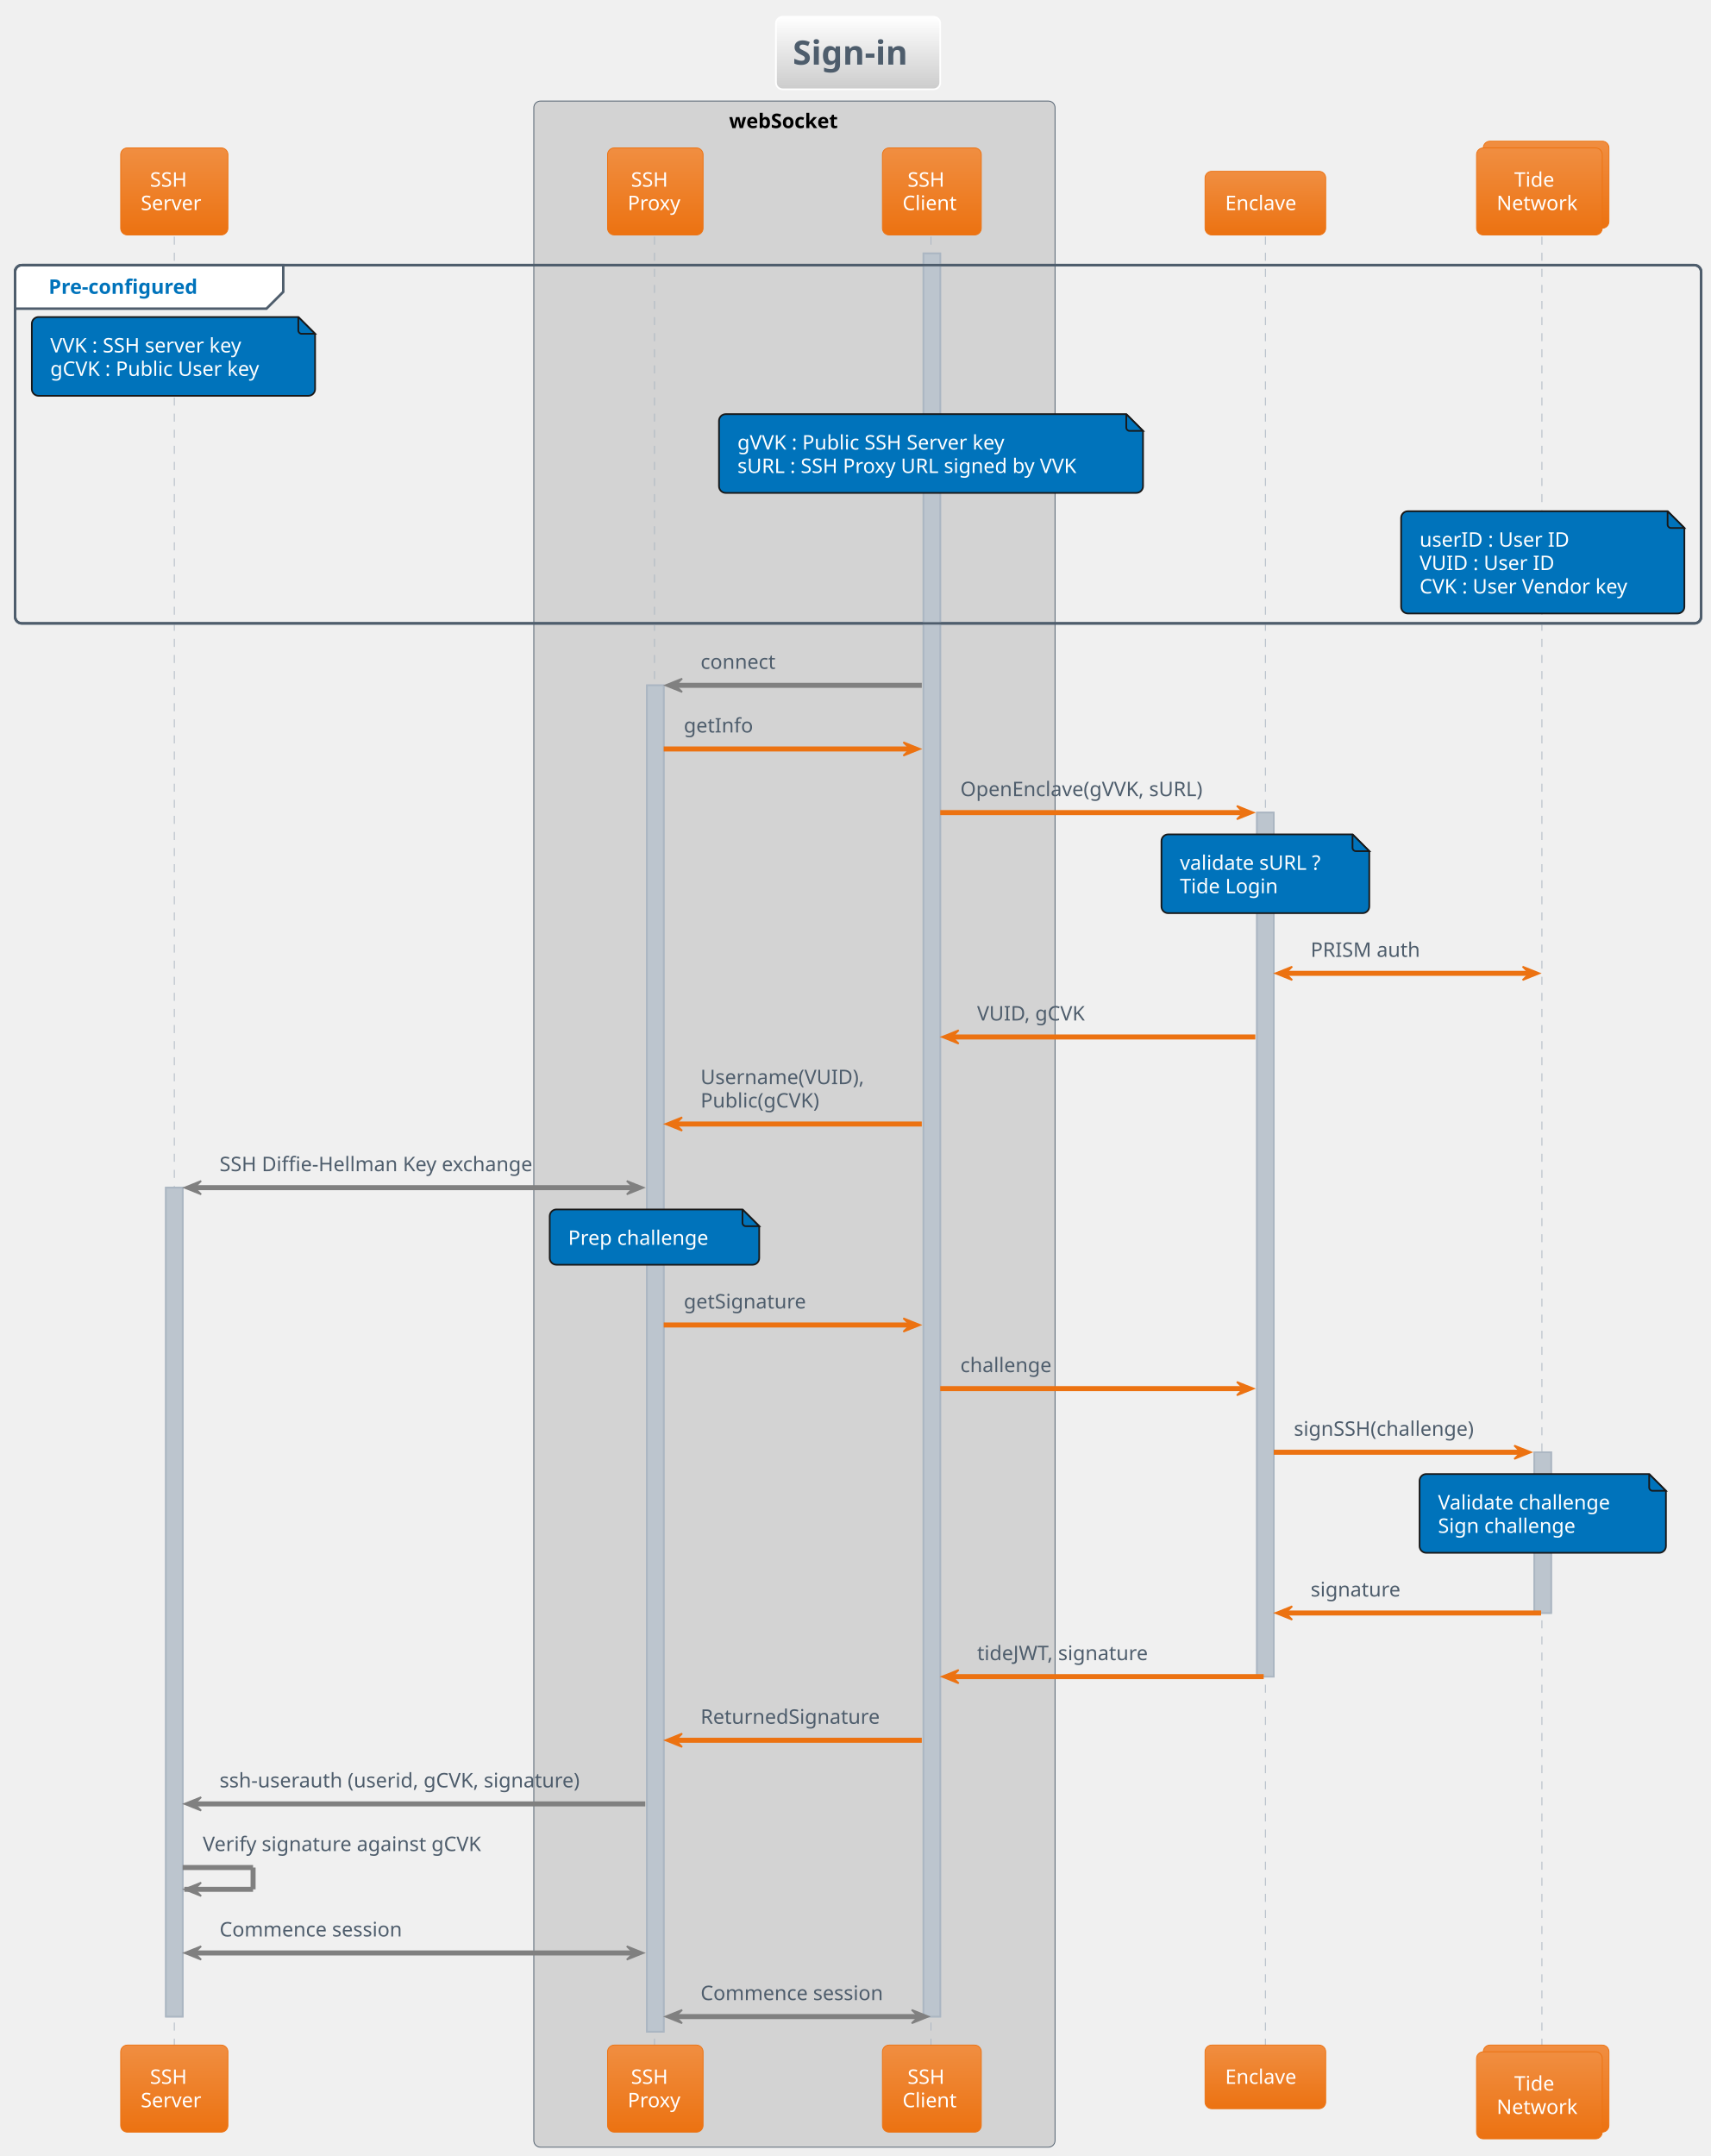
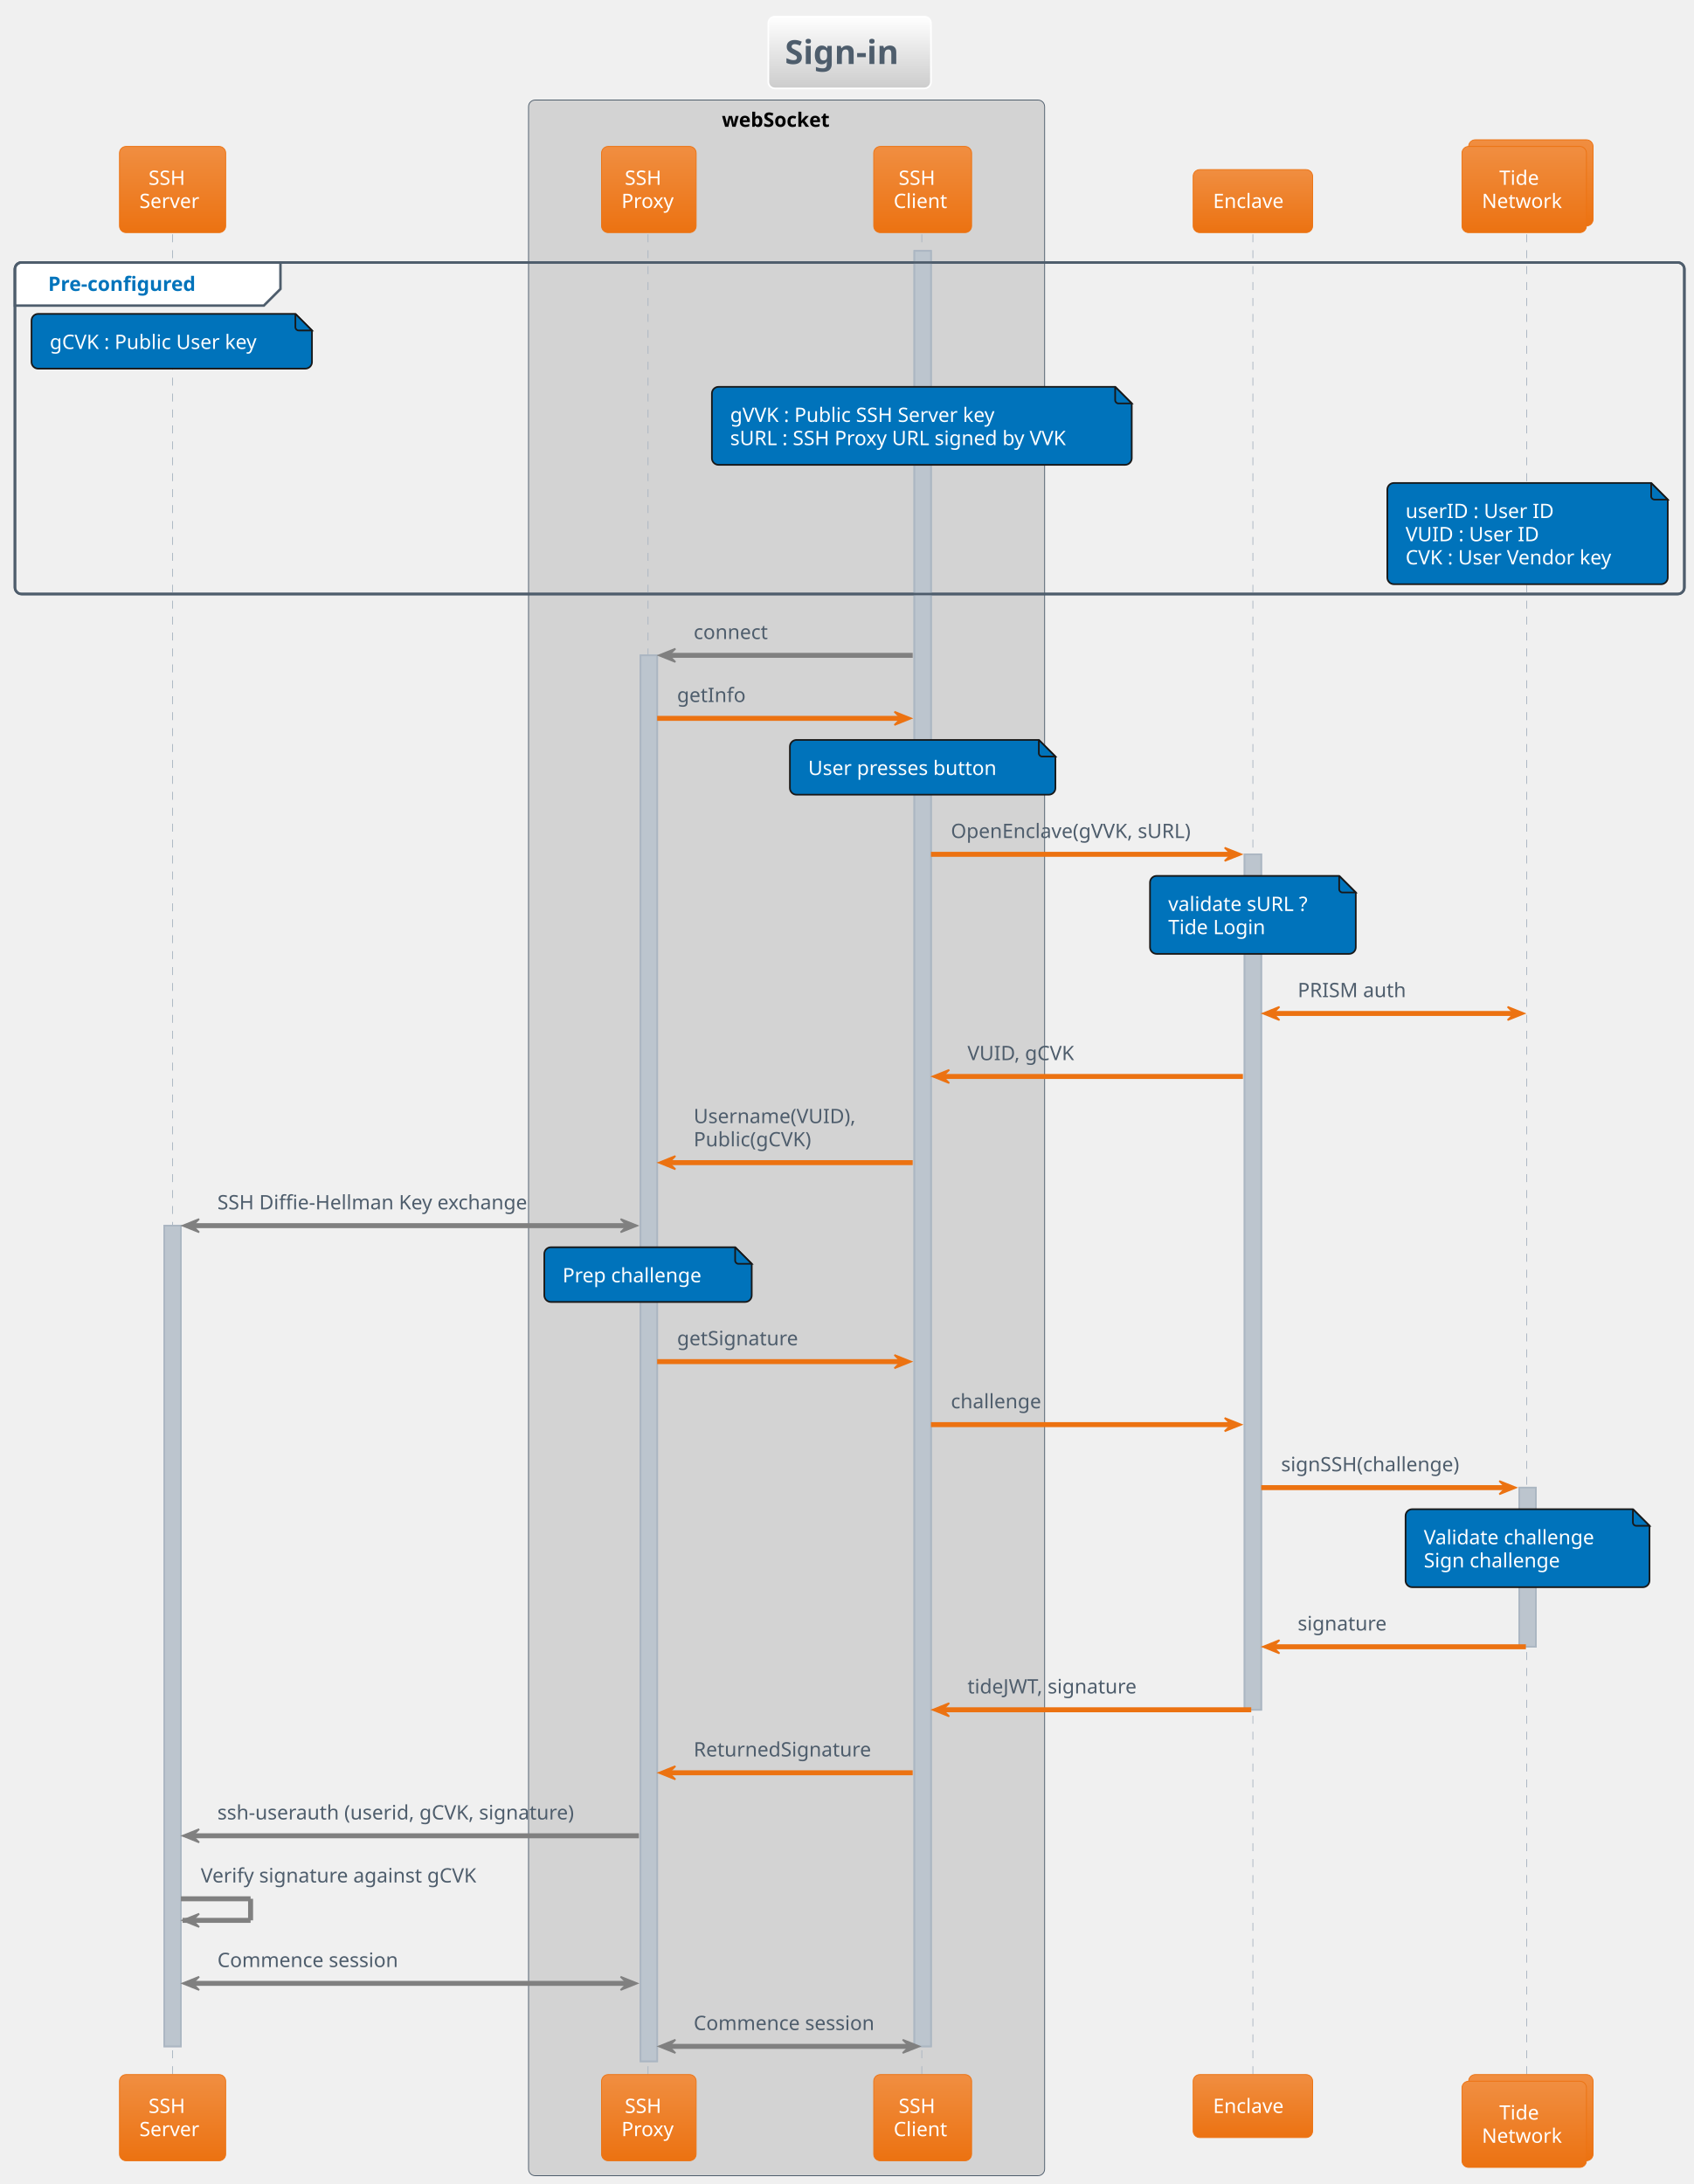
- <svg xmlns="http://www.w3.org/2000/svg" contentStyleType="text/css" height="1340.625px" preserveAspectRatio="none" style="width:1063px;height:1340px;" version="1.1" viewBox="0 0 1063 1340" width="1063.542px" zoomAndPan="magnify">
+ <svg xmlns="http://www.w3.org/2000/svg" contentStyleType="text/css" height="1371.875px" preserveAspectRatio="none" style="width:1063px;height:1371px;" version="1.1" viewBox="0 0 1063 1371" width="1063.542px" zoomAndPan="magnify">
  <defs>
-     <linearGradient id="g1mk3cf8w97xtq0" x1="50%" x2="50%" y1="0%" y2="100%">
+     <linearGradient id="gbxyepphbhyzs0" x1="50%" x2="50%" y1="0%" y2="100%">
      <stop offset="0%" stop-color="#FFFFFF" />
      <stop offset="100%" stop-color="#CCCCCC" />
    </linearGradient>
-     <linearGradient id="g1mk3cf8w97xtq1" x1="50%" x2="50%" y1="0%" y2="100%">
+     <linearGradient id="gbxyepphbhyzs1" x1="50%" x2="50%" y1="0%" y2="100%">
      <stop offset="0%" stop-color="#F08E41" />
      <stop offset="100%" stop-color="#EC7211" />
    </linearGradient>
  </defs>
  <g>
-     <rect fill="url(#g1mk3cf8w97xtq0)" height="45.085" id="_title" rx="4.167" ry="4.167" style="stroke:#FFFFFF;stroke-width:1.042;" width="102.083" x="482.292" y="10.417" />
+     <rect fill="url(#gbxyepphbhyzs0)" height="45.085" id="_title" rx="4.167" ry="4.167" style="stroke:#FFFFFF;stroke-width:1.042;" width="102.083" x="482.292" y="10.417" />
    <text fill="#4E5D6C" font-family="&quot;Verdana&quot;" font-size="20.833" font-weight="bold" lengthAdjust="spacing" textLength="81.25" x="492.708" y="40.171">Sign-in</text>
-     <rect fill="#D3D3D3" height="1271.745" rx="4.167" ry="4.167" style="stroke:#4E5D6C;stroke-width:0.521;" width="323.958" x="331.771" y="62.793" />
+     <rect fill="#D3D3D3" height="1302.995" rx="4.167" ry="4.167" style="stroke:#4E5D6C;stroke-width:0.521;" width="323.958" x="331.771" y="62.793" />
    <text fill="#000000" font-family="&quot;Verdana&quot;" font-size="12.5" font-weight="bold" lengthAdjust="spacing" textLength="81.25" x="453.125" y="79.604">webSocket</text>
-     <rect fill="#BCC5CE" height="515.202" style="stroke:#ABB6C2;stroke-width:1.042;" width="10.417" x="103.125" y="738.151" />
-     <rect fill="#BCC5CE" height="836.784" style="stroke:#ABB6C2;stroke-width:1.042;" width="10.417" x="402.083" y="425.944" />
-     <rect fill="#BCC5CE" height="1095.866" style="stroke:#ABB6C2;stroke-width:1.042;" width="10.417" x="573.958" y="157.487" />
-     <rect fill="#BCC5CE" height="537.012" style="stroke:#ABB6C2;stroke-width:1.042;" width="10.417" x="781.25" y="505.046" />
-     <rect fill="#BCC5CE" height="99.902" style="stroke:#ABB6C2;stroke-width:1.042;" width="10.417" x="953.646" y="902.604" />
-     <rect fill="none" height="222.656" rx="4.167" ry="4.167" style="stroke:#4E5D6C;stroke-width:1.562;" width="1047.917" x="9.375" y="164.779" />
-     <line style="stroke:#ABB6C2;stroke-width:0.521;stroke-dasharray:5.0,5.0;" x1="108.333" x2="108.333" y1="147.07" y2="1272.103" />
-     <line style="stroke:#ABB6C2;stroke-width:0.521;stroke-dasharray:5.0,5.0;" x1="406.771" x2="406.771" y1="147.07" y2="1272.103" />
-     <line style="stroke:#ABB6C2;stroke-width:0.521;stroke-dasharray:5.0,5.0;" x1="578.646" x2="578.646" y1="147.07" y2="1272.103" />
-     <line style="stroke:#ABB6C2;stroke-width:0.521;stroke-dasharray:5.0,5.0;" x1="786.458" x2="786.458" y1="147.07" y2="1272.103" />
-     <line style="stroke:#ABB6C2;stroke-width:0.521;stroke-dasharray:5.0,5.0;" x1="958.333" x2="958.333" y1="147.07" y2="1272.103" />
-     <rect fill="url(#g1mk3cf8w97xtq1)" height="54.102" rx="4.167" ry="4.167" style="stroke:#EC7211;stroke-width:0.521;" width="66.667" x="75" y="91.927" />
+     <rect fill="#BCC5CE" height="515.202" style="stroke:#ABB6C2;stroke-width:1.042;" width="10.417" x="103.125" y="769.401" />
+     <rect fill="#BCC5CE" height="882.585" style="stroke:#ABB6C2;stroke-width:1.042;" width="10.417" x="402.083" y="411.393" />
+     <rect fill="#BCC5CE" height="1127.116" style="stroke:#ABB6C2;stroke-width:1.042;" width="10.417" x="573.958" y="157.487" />
+     <rect fill="#BCC5CE" height="537.012" style="stroke:#ABB6C2;stroke-width:1.042;" width="10.417" x="781.25" y="536.296" />
+     <rect fill="#BCC5CE" height="99.902" style="stroke:#ABB6C2;stroke-width:1.042;" width="10.417" x="953.646" y="933.854" />
+     <rect fill="none" height="208.106" rx="4.167" ry="4.167" style="stroke:#4E5D6C;stroke-width:1.562;" width="1047.917" x="9.375" y="164.779" />
+     <line style="stroke:#ABB6C2;stroke-width:0.521;stroke-dasharray:5.0,5.0;" x1="108.333" x2="108.333" y1="147.07" y2="1303.353" />
+     <line style="stroke:#ABB6C2;stroke-width:0.521;stroke-dasharray:5.0,5.0;" x1="406.771" x2="406.771" y1="147.07" y2="1303.353" />
+     <line style="stroke:#ABB6C2;stroke-width:0.521;stroke-dasharray:5.0,5.0;" x1="578.646" x2="578.646" y1="147.07" y2="1303.353" />
+     <line style="stroke:#ABB6C2;stroke-width:0.521;stroke-dasharray:5.0,5.0;" x1="786.458" x2="786.458" y1="147.07" y2="1303.353" />
+     <line style="stroke:#ABB6C2;stroke-width:0.521;stroke-dasharray:5.0,5.0;" x1="958.333" x2="958.333" y1="147.07" y2="1303.353" />
+     <rect fill="url(#gbxyepphbhyzs1)" height="54.102" rx="4.167" ry="4.167" style="stroke:#EC7211;stroke-width:0.521;" width="66.667" x="75" y="91.927" />
    <text fill="#FFFFFF" font-family="&quot;Verdana&quot;" font-size="12.5" lengthAdjust="spacing" textLength="26.042" x="93.229" y="116.03">SSH</text>
    <text fill="#FFFFFF" font-family="&quot;Verdana&quot;" font-size="12.5" lengthAdjust="spacing" textLength="41.667" x="87.5" y="130.581">Server</text>
-     <rect fill="url(#g1mk3cf8w97xtq1)" height="54.102" rx="4.167" ry="4.167" style="stroke:#EC7211;stroke-width:0.521;" width="66.667" x="75" y="1271.061" />
-     <text fill="#FFFFFF" font-family="&quot;Verdana&quot;" font-size="12.5" lengthAdjust="spacing" textLength="26.042" x="93.229" y="1295.164">SSH</text>
-     <text fill="#FFFFFF" font-family="&quot;Verdana&quot;" font-size="12.5" lengthAdjust="spacing" textLength="41.667" x="87.5" y="1309.715">Server</text>
-     <rect fill="url(#g1mk3cf8w97xtq1)" height="54.102" rx="4.167" ry="4.167" style="stroke:#EC7211;stroke-width:0.521;" width="59.375" x="377.604" y="91.927" />
+     <rect fill="url(#gbxyepphbhyzs1)" height="54.102" rx="4.167" ry="4.167" style="stroke:#EC7211;stroke-width:0.521;" width="66.667" x="75" y="1302.311" />
+     <text fill="#FFFFFF" font-family="&quot;Verdana&quot;" font-size="12.5" lengthAdjust="spacing" textLength="26.042" x="93.229" y="1326.414">SSH</text>
+     <text fill="#FFFFFF" font-family="&quot;Verdana&quot;" font-size="12.5" lengthAdjust="spacing" textLength="41.667" x="87.5" y="1340.965">Server</text>
+     <rect fill="url(#gbxyepphbhyzs1)" height="54.102" rx="4.167" ry="4.167" style="stroke:#EC7211;stroke-width:0.521;" width="59.375" x="377.604" y="91.927" />
    <text fill="#FFFFFF" font-family="&quot;Verdana&quot;" font-size="12.5" lengthAdjust="spacing" textLength="26.042" x="392.188" y="116.03">SSH</text>
    <text fill="#FFFFFF" font-family="&quot;Verdana&quot;" font-size="12.5" lengthAdjust="spacing" textLength="34.375" x="390.104" y="130.581">Proxy</text>
-     <rect fill="url(#g1mk3cf8w97xtq1)" height="54.102" rx="4.167" ry="4.167" style="stroke:#EC7211;stroke-width:0.521;" width="59.375" x="377.604" y="1271.061" />
-     <text fill="#FFFFFF" font-family="&quot;Verdana&quot;" font-size="12.5" lengthAdjust="spacing" textLength="26.042" x="392.188" y="1295.164">SSH</text>
-     <text fill="#FFFFFF" font-family="&quot;Verdana&quot;" font-size="12.5" lengthAdjust="spacing" textLength="34.375" x="390.104" y="1309.715">Proxy</text>
-     <rect fill="url(#g1mk3cf8w97xtq1)" height="54.102" rx="4.167" ry="4.167" style="stroke:#EC7211;stroke-width:0.521;" width="61.458" x="548.438" y="91.927" />
+     <rect fill="url(#gbxyepphbhyzs1)" height="54.102" rx="4.167" ry="4.167" style="stroke:#EC7211;stroke-width:0.521;" width="59.375" x="377.604" y="1302.311" />
+     <text fill="#FFFFFF" font-family="&quot;Verdana&quot;" font-size="12.5" lengthAdjust="spacing" textLength="26.042" x="392.188" y="1326.414">SSH</text>
+     <text fill="#FFFFFF" font-family="&quot;Verdana&quot;" font-size="12.5" lengthAdjust="spacing" textLength="34.375" x="390.104" y="1340.965">Proxy</text>
+     <rect fill="url(#gbxyepphbhyzs1)" height="54.102" rx="4.167" ry="4.167" style="stroke:#EC7211;stroke-width:0.521;" width="61.458" x="548.438" y="91.927" />
    <text fill="#FFFFFF" font-family="&quot;Verdana&quot;" font-size="12.5" lengthAdjust="spacing" textLength="26.042" x="564.062" y="116.03">SSH</text>
    <text fill="#FFFFFF" font-family="&quot;Verdana&quot;" font-size="12.5" lengthAdjust="spacing" textLength="36.458" x="560.938" y="130.581">Client</text>
-     <rect fill="url(#g1mk3cf8w97xtq1)" height="54.102" rx="4.167" ry="4.167" style="stroke:#EC7211;stroke-width:0.521;" width="61.458" x="548.438" y="1271.061" />
-     <text fill="#FFFFFF" font-family="&quot;Verdana&quot;" font-size="12.5" lengthAdjust="spacing" textLength="26.042" x="564.062" y="1295.164">SSH</text>
-     <text fill="#FFFFFF" font-family="&quot;Verdana&quot;" font-size="12.5" lengthAdjust="spacing" textLength="36.458" x="560.938" y="1309.715">Client</text>
-     <rect fill="url(#g1mk3cf8w97xtq1)" height="39.551" rx="4.167" ry="4.167" style="stroke:#EC7211;stroke-width:0.521;" width="75" x="748.958" y="106.478" />
+     <rect fill="url(#gbxyepphbhyzs1)" height="54.102" rx="4.167" ry="4.167" style="stroke:#EC7211;stroke-width:0.521;" width="61.458" x="548.438" y="1302.311" />
+     <text fill="#FFFFFF" font-family="&quot;Verdana&quot;" font-size="12.5" lengthAdjust="spacing" textLength="26.042" x="564.062" y="1326.414">SSH</text>
+     <text fill="#FFFFFF" font-family="&quot;Verdana&quot;" font-size="12.5" lengthAdjust="spacing" textLength="36.458" x="560.938" y="1340.965">Client</text>
+     <rect fill="url(#gbxyepphbhyzs1)" height="39.551" rx="4.167" ry="4.167" style="stroke:#EC7211;stroke-width:0.521;" width="75" x="748.958" y="106.478" />
    <text fill="#FFFFFF" font-family="&quot;Verdana&quot;" font-size="12.5" lengthAdjust="spacing" textLength="50" x="761.458" y="130.581">Enclave</text>
-     <rect fill="url(#g1mk3cf8w97xtq1)" height="39.551" rx="4.167" ry="4.167" style="stroke:#EC7211;stroke-width:0.521;" width="75" x="748.958" y="1271.061" />
-     <text fill="#FFFFFF" font-family="&quot;Verdana&quot;" font-size="12.5" lengthAdjust="spacing" textLength="50" x="761.458" y="1295.164">Enclave</text>
-     <rect fill="url(#g1mk3cf8w97xtq1)" height="54.102" rx="4.167" ry="4.167" style="stroke:#EC7211;stroke-width:0.521;" width="78.125" x="921.875" y="87.76" />
-     <rect fill="url(#g1mk3cf8w97xtq1)" height="54.102" rx="4.167" ry="4.167" style="stroke:#EC7211;stroke-width:0.521;" width="78.125" x="917.708" y="91.927" />
+     <rect fill="url(#gbxyepphbhyzs1)" height="39.551" rx="4.167" ry="4.167" style="stroke:#EC7211;stroke-width:0.521;" width="75" x="748.958" y="1302.311" />
+     <text fill="#FFFFFF" font-family="&quot;Verdana&quot;" font-size="12.5" lengthAdjust="spacing" textLength="50" x="761.458" y="1326.414">Enclave</text>
+     <rect fill="url(#gbxyepphbhyzs1)" height="54.102" rx="4.167" ry="4.167" style="stroke:#EC7211;stroke-width:0.521;" width="78.125" x="921.875" y="87.76" />
+     <rect fill="url(#gbxyepphbhyzs1)" height="54.102" rx="4.167" ry="4.167" style="stroke:#EC7211;stroke-width:0.521;" width="78.125" x="917.708" y="91.927" />
    <text fill="#FFFFFF" font-family="&quot;Verdana&quot;" font-size="12.5" lengthAdjust="spacing" textLength="27.083" x="941.146" y="116.03">Tide</text>
    <text fill="#FFFFFF" font-family="&quot;Verdana&quot;" font-size="12.5" lengthAdjust="spacing" textLength="53.125" x="930.208" y="130.581">Network</text>
-     <rect fill="url(#g1mk3cf8w97xtq1)" height="54.102" rx="4.167" ry="4.167" style="stroke:#EC7211;stroke-width:0.521;" width="78.125" x="921.875" y="1271.061" />
-     <rect fill="url(#g1mk3cf8w97xtq1)" height="54.102" rx="4.167" ry="4.167" style="stroke:#EC7211;stroke-width:0.521;" width="78.125" x="917.708" y="1275.228" />
-     <text fill="#FFFFFF" font-family="&quot;Verdana&quot;" font-size="12.5" lengthAdjust="spacing" textLength="27.083" x="941.146" y="1299.331">Tide</text>
-     <text fill="#FFFFFF" font-family="&quot;Verdana&quot;" font-size="12.5" lengthAdjust="spacing" textLength="53.125" x="930.208" y="1313.881">Network</text>
-     <rect fill="#BCC5CE" height="515.202" style="stroke:#ABB6C2;stroke-width:1.042;" width="10.417" x="103.125" y="738.151" />
-     <rect fill="#BCC5CE" height="836.784" style="stroke:#ABB6C2;stroke-width:1.042;" width="10.417" x="402.083" y="425.944" />
-     <rect fill="#BCC5CE" height="1095.866" style="stroke:#ABB6C2;stroke-width:1.042;" width="10.417" x="573.958" y="157.487" />
-     <rect fill="#BCC5CE" height="537.012" style="stroke:#ABB6C2;stroke-width:1.042;" width="10.417" x="781.25" y="505.046" />
-     <rect fill="#BCC5CE" height="99.902" style="stroke:#ABB6C2;stroke-width:1.042;" width="10.417" x="953.646" y="902.604" />
+     <rect fill="url(#gbxyepphbhyzs1)" height="54.102" rx="4.167" ry="4.167" style="stroke:#EC7211;stroke-width:0.521;" width="78.125" x="921.875" y="1302.311" />
+     <rect fill="url(#gbxyepphbhyzs1)" height="54.102" rx="4.167" ry="4.167" style="stroke:#EC7211;stroke-width:0.521;" width="78.125" x="917.708" y="1306.478" />
+     <text fill="#FFFFFF" font-family="&quot;Verdana&quot;" font-size="12.5" lengthAdjust="spacing" textLength="27.083" x="941.146" y="1330.581">Tide</text>
+     <text fill="#FFFFFF" font-family="&quot;Verdana&quot;" font-size="12.5" lengthAdjust="spacing" textLength="53.125" x="930.208" y="1345.131">Network</text>
+     <rect fill="#BCC5CE" height="515.202" style="stroke:#ABB6C2;stroke-width:1.042;" width="10.417" x="103.125" y="769.401" />
+     <rect fill="#BCC5CE" height="882.585" style="stroke:#ABB6C2;stroke-width:1.042;" width="10.417" x="402.083" y="411.393" />
+     <rect fill="#BCC5CE" height="1127.116" style="stroke:#ABB6C2;stroke-width:1.042;" width="10.417" x="573.958" y="157.487" />
+     <rect fill="#BCC5CE" height="537.012" style="stroke:#ABB6C2;stroke-width:1.042;" width="10.417" x="781.25" y="536.296" />
+     <rect fill="#BCC5CE" height="99.902" style="stroke:#ABB6C2;stroke-width:1.042;" width="10.417" x="953.646" y="933.854" />
    <path d="M13.542,164.779 L176.042,164.779 L176.042,181.413 L165.625,191.829 L9.375,191.829 L9.375,168.945 A4.167,4.167 0 0 1 13.542,164.779 " fill="#FFFFFF" style="stroke:#4E5D6C;stroke-width:1.562;" />
-     <rect fill="none" height="222.656" rx="4.167" ry="4.167" style="stroke:#4E5D6C;stroke-width:1.562;" width="1047.917" x="9.375" y="164.779" />
+     <rect fill="none" height="208.106" rx="4.167" ry="4.167" style="stroke:#4E5D6C;stroke-width:1.562;" width="1047.917" x="9.375" y="164.779" />
    <text fill="#0073BB" font-family="&quot;Verdana&quot;" font-size="12.5" font-weight="bold" lengthAdjust="spacing" textLength="109.375" x="30.208" y="182.631">Pre-configured</text>
-     <path d="M19.792,201.204 L19.792,241.829 A4.167,4.167 0 0 0 23.958,245.996 L191.667,245.996 A4.167,4.167 0 0 0 195.833,241.829 L195.833,207.454 L185.417,197.038 L23.958,197.038 A4.167,4.167 0 0 0 19.792,201.204 " fill="#0073BB" style="stroke:#181818;stroke-width:1.042;" />
+     <path d="M19.792,201.204 L19.792,227.246 A4.167,4.167 0 0 0 23.958,231.413 L191.667,231.413 A4.167,4.167 0 0 0 195.833,227.246 L195.833,207.454 L185.417,197.038 L23.958,197.038 A4.167,4.167 0 0 0 19.792,201.204 " fill="#0073BB" style="stroke:#181818;stroke-width:1.042;" />
    <path d="M185.417,197.038 L185.417,205.371 A2.083,2.083 0 0 0 187.5,207.454 L195.833,207.454 L185.417,197.038 " fill="#0073BB" style="stroke:#181818;stroke-width:1.042;" />
-     <text fill="#FFFFFF" font-family="&quot;Verdana&quot;" font-size="12.5" lengthAdjust="spacing" textLength="133.333" x="31.25" y="219.057">VVK : SSH server key</text>
-     <text fill="#FFFFFF" font-family="&quot;Verdana&quot;" font-size="12.5" lengthAdjust="spacing" textLength="143.75" x="31.25" y="233.608">gCVK : Public User key</text>
-     <path d="M446.875,261.556 L446.875,302.181 A4.167,4.167 0 0 0 451.042,306.348 L706.25,306.348 A4.167,4.167 0 0 0 710.417,302.181 L710.417,267.806 L700,257.389 L451.042,257.389 A4.167,4.167 0 0 0 446.875,261.556 " fill="#0073BB" style="stroke:#181818;stroke-width:1.042;" />
-     <path d="M700,257.389 L700,265.723 A2.083,2.083 0 0 0 702.083,267.806 L710.417,267.806 L700,257.389 " fill="#0073BB" style="stroke:#181818;stroke-width:1.042;" />
-     <text fill="#FFFFFF" font-family="&quot;Verdana&quot;" font-size="12.5" lengthAdjust="spacing" textLength="185.417" x="458.333" y="279.409">gVVK : Public SSH Server key</text>
-     <text fill="#FFFFFF" font-family="&quot;Verdana&quot;" font-size="12.5" lengthAdjust="spacing" textLength="231.25" x="458.333" y="293.96">sURL : SSH Proxy URL signed by VVK</text>
-     <path d="M870.833,321.908 L870.833,377.116 A4.167,4.167 0 0 0 875,381.283 L1042.708,381.283 A4.167,4.167 0 0 0 1046.875,377.116 L1046.875,328.158 L1036.458,317.741 L875,317.741 A4.167,4.167 0 0 0 870.833,321.908 " fill="#0073BB" style="stroke:#181818;stroke-width:1.042;" />
-     <path d="M1036.458,317.741 L1036.458,326.074 A2.083,2.083 0 0 0 1038.542,328.158 L1046.875,328.158 L1036.458,317.741 " fill="#0073BB" style="stroke:#181818;stroke-width:1.042;" />
-     <text fill="#FFFFFF" font-family="&quot;Verdana&quot;" font-size="12.5" lengthAdjust="spacing" textLength="101.042" x="882.292" y="339.76">userID : User ID</text>
-     <text fill="#FFFFFF" font-family="&quot;Verdana&quot;" font-size="12.5" lengthAdjust="spacing" textLength="89.583" x="882.292" y="354.311">VUID : User ID</text>
-     <text fill="#FFFFFF" font-family="&quot;Verdana&quot;" font-size="12.5" lengthAdjust="spacing" textLength="143.75" x="882.292" y="368.862">CVK : User Vendor key</text>
-     <polygon fill="#808080" points="423.958,421.777,413.542,425.944,423.958,430.111,419.792,425.944" style="stroke:#808080;stroke-width:1.042;" />
-     <line style="stroke:#808080;stroke-width:3.125;" x1="417.708" x2="572.917" y1="425.944" y2="425.944" />
-     <text fill="#4E5D6C" font-family="&quot;Verdana&quot;" font-size="12.5" lengthAdjust="spacing" textLength="53.125" x="435.417" y="415.704">connect</text>
-     <polygon fill="#EC7211" points="561.458,461.328,571.875,465.495,561.458,469.661,565.625,465.495" style="stroke:#EC7211;stroke-width:1.042;" />
-     <line style="stroke:#EC7211;stroke-width:3.125;" x1="412.5" x2="567.708" y1="465.495" y2="465.495" />
-     <text fill="#4E5D6C" font-family="&quot;Verdana&quot;" font-size="12.5" lengthAdjust="spacing" textLength="45.833" x="425" y="455.255">getInfo</text>
-     <polygon fill="#EC7211" points="768.75,500.879,779.167,505.046,768.75,509.212,772.917,505.046" style="stroke:#EC7211;stroke-width:1.042;" />
-     <line style="stroke:#EC7211;stroke-width:3.125;" x1="584.375" x2="775" y1="505.046" y2="505.046" />
-     <text fill="#4E5D6C" font-family="&quot;Verdana&quot;" font-size="12.5" lengthAdjust="spacing" textLength="166.667" x="596.875" y="494.806">OpenEnclave(gVVK, sURL)</text>
-     <path d="M721.875,522.754 L721.875,563.379 A4.167,4.167 0 0 0 726.042,567.546 L846.875,567.546 A4.167,4.167 0 0 0 851.042,563.379 L851.042,529.004 L840.625,518.587 L726.042,518.587 A4.167,4.167 0 0 0 721.875,522.754 " fill="#0073BB" style="stroke:#181818;stroke-width:1.042;" />
-     <path d="M840.625,518.587 L840.625,526.921 A2.083,2.083 0 0 0 842.708,529.004 L851.042,529.004 L840.625,518.587 " fill="#0073BB" style="stroke:#181818;stroke-width:1.042;" />
-     <text fill="#FFFFFF" font-family="&quot;Verdana&quot;" font-size="12.5" lengthAdjust="spacing" textLength="96.875" x="733.333" y="540.607">validate sURL ?</text>
-     <text fill="#FFFFFF" font-family="&quot;Verdana&quot;" font-size="12.5" lengthAdjust="spacing" textLength="65.625" x="733.333" y="555.158">Tide Login</text>
-     <polygon fill="#EC7211" points="803.125,600.781,792.708,604.948,803.125,609.115,798.958,604.948" style="stroke:#EC7211;stroke-width:1.042;" />
-     <polygon fill="#EC7211" points="946.354,600.781,956.771,604.948,946.354,609.115,950.521,604.948" style="stroke:#EC7211;stroke-width:1.042;" />
-     <line style="stroke:#EC7211;stroke-width:3.125;" x1="796.875" x2="952.604" y1="604.948" y2="604.948" />
-     <text fill="#4E5D6C" font-family="&quot;Verdana&quot;" font-size="12.5" lengthAdjust="spacing" textLength="72.917" x="814.583" y="594.708">PRISM auth</text>
-     <polygon fill="#EC7211" points="595.833,640.332,585.417,644.499,595.833,648.665,591.667,644.499" style="stroke:#EC7211;stroke-width:1.042;" />
-     <line style="stroke:#EC7211;stroke-width:3.125;" x1="589.583" x2="780.208" y1="644.499" y2="644.499" />
-     <text fill="#4E5D6C" font-family="&quot;Verdana&quot;" font-size="12.5" lengthAdjust="spacing" textLength="70.833" x="607.292" y="634.259">VUID, gCVK</text>
-     <polygon fill="#EC7211" points="423.958,694.434,413.542,698.6,423.958,702.767,419.792,698.6" style="stroke:#EC7211;stroke-width:1.042;" />
-     <line style="stroke:#EC7211;stroke-width:3.125;" x1="417.708" x2="572.917" y1="698.6" y2="698.6" />
-     <text fill="#4E5D6C" font-family="&quot;Verdana&quot;" font-size="12.5" lengthAdjust="spacing" textLength="111.458" x="435.417" y="673.81">Username(VUID),</text>
-     <text fill="#4E5D6C" font-family="&quot;Verdana&quot;" font-size="12.5" lengthAdjust="spacing" textLength="81.25" x="435.417" y="688.361">Public(gCVK)</text>
-     <polygon fill="#808080" points="125,733.984,114.583,738.151,125,742.318,120.833,738.151" style="stroke:#808080;stroke-width:1.042;" />
-     <polygon fill="#808080" points="389.583,733.984,400,738.151,389.583,742.318,393.75,738.151" style="stroke:#808080;stroke-width:1.042;" />
-     <line style="stroke:#808080;stroke-width:3.125;" x1="118.75" x2="395.833" y1="738.151" y2="738.151" />
-     <text fill="#4E5D6C" font-family="&quot;Verdana&quot;" font-size="12.5" lengthAdjust="spacing" textLength="212.5" x="136.458" y="727.911">SSH Diffie-Hellman Key exchange</text>
-     <path d="M341.667,755.859 L341.667,781.901 A4.167,4.167 0 0 0 345.833,786.068 L467.708,786.068 A4.167,4.167 0 0 0 471.875,781.901 L471.875,762.109 L461.458,751.693 L345.833,751.693 A4.167,4.167 0 0 0 341.667,755.859 " fill="#0073BB" style="stroke:#181818;stroke-width:1.042;" />
-     <path d="M461.458,751.693 L461.458,760.026 A2.083,2.083 0 0 0 463.542,762.109 L471.875,762.109 L461.458,751.693 " fill="#0073BB" style="stroke:#181818;stroke-width:1.042;" />
-     <text fill="#FFFFFF" font-family="&quot;Verdana&quot;" font-size="12.5" lengthAdjust="spacing" textLength="97.917" x="353.125" y="773.712">Prep challenge</text>
-     <polygon fill="#EC7211" points="561.458,819.336,571.875,823.503,561.458,827.669,565.625,823.503" style="stroke:#EC7211;stroke-width:1.042;" />
-     <line style="stroke:#EC7211;stroke-width:3.125;" x1="412.5" x2="567.708" y1="823.503" y2="823.503" />
-     <text fill="#4E5D6C" font-family="&quot;Verdana&quot;" font-size="12.5" lengthAdjust="spacing" textLength="85.417" x="425" y="813.263">getSignature</text>
-     <polygon fill="#EC7211" points="768.75,858.887,779.167,863.053,768.75,867.22,772.917,863.053" style="stroke:#EC7211;stroke-width:1.042;" />
-     <line style="stroke:#EC7211;stroke-width:3.125;" x1="584.375" x2="775" y1="863.053" y2="863.053" />
-     <text fill="#4E5D6C" font-family="&quot;Verdana&quot;" font-size="12.5" lengthAdjust="spacing" textLength="63.542" x="596.875" y="852.814">challenge</text>
-     <polygon fill="#EC7211" points="941.146,898.438,951.562,902.604,941.146,906.771,945.312,902.604" style="stroke:#EC7211;stroke-width:1.042;" />
-     <line style="stroke:#EC7211;stroke-width:3.125;" x1="791.667" x2="947.396" y1="902.604" y2="902.604" />
-     <text fill="#4E5D6C" font-family="&quot;Verdana&quot;" font-size="12.5" lengthAdjust="spacing" textLength="127.083" x="804.167" y="892.365">signSSH(challenge)</text>
-     <path d="M882.292,920.312 L882.292,960.938 A4.167,4.167 0 0 0 886.458,965.104 L1031.25,965.104 A4.167,4.167 0 0 0 1035.417,960.938 L1035.417,926.562 L1025,916.146 L886.458,916.146 A4.167,4.167 0 0 0 882.292,920.312 " fill="#0073BB" style="stroke:#181818;stroke-width:1.042;" />
-     <path d="M1025,916.146 L1025,924.479 A2.083,2.083 0 0 0 1027.083,926.562 L1035.417,926.562 L1025,916.146 " fill="#0073BB" style="stroke:#181818;stroke-width:1.042;" />
-     <text fill="#FFFFFF" font-family="&quot;Verdana&quot;" font-size="12.5" lengthAdjust="spacing" textLength="120.833" x="893.75" y="938.165">Validate challenge</text>
-     <text fill="#FFFFFF" font-family="&quot;Verdana&quot;" font-size="12.5" lengthAdjust="spacing" textLength="95.833" x="893.75" y="952.716">Sign challenge</text>
-     <polygon fill="#EC7211" points="803.125,998.34,792.708,1002.506,803.125,1006.673,798.958,1002.506" style="stroke:#EC7211;stroke-width:1.042;" />
-     <line style="stroke:#EC7211;stroke-width:3.125;" x1="796.875" x2="957.812" y1="1002.506" y2="1002.506" />
-     <text fill="#4E5D6C" font-family="&quot;Verdana&quot;" font-size="12.5" lengthAdjust="spacing" textLength="62.5" x="814.583" y="992.267">signature</text>
-     <polygon fill="#EC7211" points="595.833,1037.891,585.417,1042.057,595.833,1046.224,591.667,1042.057" style="stroke:#EC7211;stroke-width:1.042;" />
-     <line style="stroke:#EC7211;stroke-width:3.125;" x1="589.583" x2="785.417" y1="1042.057" y2="1042.057" />
-     <text fill="#4E5D6C" font-family="&quot;Verdana&quot;" font-size="12.5" lengthAdjust="spacing" textLength="117.708" x="607.292" y="1031.818">tideJWT, signature</text>
-     <polygon fill="#EC7211" points="423.958,1077.441,413.542,1081.608,423.958,1085.775,419.792,1081.608" style="stroke:#EC7211;stroke-width:1.042;" />
-     <line style="stroke:#EC7211;stroke-width:3.125;" x1="417.708" x2="572.917" y1="1081.608" y2="1081.608" />
-     <text fill="#4E5D6C" font-family="&quot;Verdana&quot;" font-size="12.5" lengthAdjust="spacing" textLength="123.958" x="435.417" y="1071.368">ReturnedSignature</text>
-     <polygon fill="#808080" points="125,1116.992,114.583,1121.159,125,1125.325,120.833,1121.159" style="stroke:#808080;stroke-width:1.042;" />
-     <line style="stroke:#808080;stroke-width:3.125;" x1="118.75" x2="401.042" y1="1121.159" y2="1121.159" />
-     <text fill="#4E5D6C" font-family="&quot;Verdana&quot;" font-size="12.5" lengthAdjust="spacing" textLength="253.125" x="136.458" y="1110.919">ssh-userauth (userid, gCVK, signature)</text>
-     <line style="stroke:#808080;stroke-width:3.125;" x1="113.542" x2="157.292" y1="1160.71" y2="1160.71" />
-     <line style="stroke:#808080;stroke-width:3.125;" x1="157.292" x2="157.292" y1="1160.71" y2="1174.251" />
-     <line style="stroke:#808080;stroke-width:3.125;" x1="114.583" x2="157.292" y1="1174.251" y2="1174.251" />
-     <polygon fill="#808080" points="125,1170.085,114.583,1174.251,125,1178.418,120.833,1174.251" style="stroke:#808080;stroke-width:1.042;" />
-     <text fill="#4E5D6C" font-family="&quot;Verdana&quot;" font-size="12.5" lengthAdjust="spacing" textLength="191.667" x="126.042" y="1150.47">Verify signature against gCVK</text>
-     <polygon fill="#808080" points="125,1209.635,114.583,1213.802,125,1217.969,120.833,1213.802" style="stroke:#808080;stroke-width:1.042;" />
-     <polygon fill="#808080" points="389.583,1209.635,400,1213.802,389.583,1217.969,393.75,1213.802" style="stroke:#808080;stroke-width:1.042;" />
-     <line style="stroke:#808080;stroke-width:3.125;" x1="118.75" x2="395.833" y1="1213.802" y2="1213.802" />
-     <text fill="#4E5D6C" font-family="&quot;Verdana&quot;" font-size="12.5" lengthAdjust="spacing" textLength="126.042" x="136.458" y="1203.562">Commence session</text>
-     <polygon fill="#808080" points="423.958,1249.186,413.542,1253.353,423.958,1257.52,419.792,1253.353" style="stroke:#808080;stroke-width:1.042;" />
-     <polygon fill="#808080" points="566.667,1249.186,577.083,1253.353,566.667,1257.52,570.833,1253.353" style="stroke:#808080;stroke-width:1.042;" />
-     <line style="stroke:#808080;stroke-width:3.125;" x1="417.708" x2="572.917" y1="1253.353" y2="1253.353" />
-     <text fill="#4E5D6C" font-family="&quot;Verdana&quot;" font-size="12.5" lengthAdjust="spacing" textLength="126.042" x="435.417" y="1243.113">Commence session</text>
+     <text fill="#FFFFFF" font-family="&quot;Verdana&quot;" font-size="12.5" lengthAdjust="spacing" textLength="143.75" x="31.25" y="219.057">gCVK : Public User key</text>
+     <path d="M446.875,247.005 L446.875,287.63 A4.167,4.167 0 0 0 451.042,291.797 L706.25,291.797 A4.167,4.167 0 0 0 710.417,287.63 L710.417,253.255 L700,242.839 L451.042,242.839 A4.167,4.167 0 0 0 446.875,247.005 " fill="#0073BB" style="stroke:#181818;stroke-width:1.042;" />
+     <path d="M700,242.839 L700,251.172 A2.083,2.083 0 0 0 702.083,253.255 L710.417,253.255 L700,242.839 " fill="#0073BB" style="stroke:#181818;stroke-width:1.042;" />
+     <text fill="#FFFFFF" font-family="&quot;Verdana&quot;" font-size="12.5" lengthAdjust="spacing" textLength="185.417" x="458.333" y="264.858">gVVK : Public SSH Server key</text>
+     <text fill="#FFFFFF" font-family="&quot;Verdana&quot;" font-size="12.5" lengthAdjust="spacing" textLength="231.25" x="458.333" y="279.409">sURL : SSH Proxy URL signed by VVK</text>
+     <path d="M870.833,307.357 L870.833,362.565 A4.167,4.167 0 0 0 875,366.732 L1042.708,366.732 A4.167,4.167 0 0 0 1046.875,362.565 L1046.875,313.607 L1036.458,303.19 L875,303.19 A4.167,4.167 0 0 0 870.833,307.357 " fill="#0073BB" style="stroke:#181818;stroke-width:1.042;" />
+     <path d="M1036.458,303.19 L1036.458,311.523 A2.083,2.083 0 0 0 1038.542,313.607 L1046.875,313.607 L1036.458,303.19 " fill="#0073BB" style="stroke:#181818;stroke-width:1.042;" />
+     <text fill="#FFFFFF" font-family="&quot;Verdana&quot;" font-size="12.5" lengthAdjust="spacing" textLength="101.042" x="882.292" y="325.21">userID : User ID</text>
+     <text fill="#FFFFFF" font-family="&quot;Verdana&quot;" font-size="12.5" lengthAdjust="spacing" textLength="89.583" x="882.292" y="339.76">VUID : User ID</text>
+     <text fill="#FFFFFF" font-family="&quot;Verdana&quot;" font-size="12.5" lengthAdjust="spacing" textLength="143.75" x="882.292" y="354.311">CVK : User Vendor key</text>
+     <polygon fill="#808080" points="423.958,407.227,413.542,411.393,423.958,415.56,419.792,411.393" style="stroke:#808080;stroke-width:1.042;" />
+     <line style="stroke:#808080;stroke-width:3.125;" x1="417.708" x2="572.917" y1="411.393" y2="411.393" />
+     <text fill="#4E5D6C" font-family="&quot;Verdana&quot;" font-size="12.5" lengthAdjust="spacing" textLength="53.125" x="435.417" y="401.154">connect</text>
+     <polygon fill="#EC7211" points="561.458,446.777,571.875,450.944,561.458,455.111,565.625,450.944" style="stroke:#EC7211;stroke-width:1.042;" />
+     <line style="stroke:#EC7211;stroke-width:3.125;" x1="412.5" x2="567.708" y1="450.944" y2="450.944" />
+     <text fill="#4E5D6C" font-family="&quot;Verdana&quot;" font-size="12.5" lengthAdjust="spacing" textLength="45.833" x="425" y="440.704">getInfo</text>
+     <path d="M495.833,468.652 L495.833,494.694 A4.167,4.167 0 0 0 500,498.861 L658.333,498.861 A4.167,4.167 0 0 0 662.5,494.694 L662.5,474.902 L652.083,464.486 L500,464.486 A4.167,4.167 0 0 0 495.833,468.652 " fill="#0073BB" style="stroke:#181818;stroke-width:1.042;" />
+     <path d="M652.083,464.486 L652.083,472.819 A2.083,2.083 0 0 0 654.167,474.902 L662.5,474.902 L652.083,464.486 " fill="#0073BB" style="stroke:#181818;stroke-width:1.042;" />
+     <text fill="#FFFFFF" font-family="&quot;Verdana&quot;" font-size="12.5" lengthAdjust="spacing" textLength="134.375" x="507.292" y="486.505">User presses button</text>
+     <polygon fill="#EC7211" points="768.75,532.129,779.167,536.296,768.75,540.462,772.917,536.296" style="stroke:#EC7211;stroke-width:1.042;" />
+     <line style="stroke:#EC7211;stroke-width:3.125;" x1="584.375" x2="775" y1="536.296" y2="536.296" />
+     <text fill="#4E5D6C" font-family="&quot;Verdana&quot;" font-size="12.5" lengthAdjust="spacing" textLength="166.667" x="596.875" y="526.056">OpenEnclave(gVVK, sURL)</text>
+     <path d="M721.875,554.004 L721.875,594.629 A4.167,4.167 0 0 0 726.042,598.796 L846.875,598.796 A4.167,4.167 0 0 0 851.042,594.629 L851.042,560.254 L840.625,549.837 L726.042,549.837 A4.167,4.167 0 0 0 721.875,554.004 " fill="#0073BB" style="stroke:#181818;stroke-width:1.042;" />
+     <path d="M840.625,549.837 L840.625,558.171 A2.083,2.083 0 0 0 842.708,560.254 L851.042,560.254 L840.625,549.837 " fill="#0073BB" style="stroke:#181818;stroke-width:1.042;" />
+     <text fill="#FFFFFF" font-family="&quot;Verdana&quot;" font-size="12.5" lengthAdjust="spacing" textLength="96.875" x="733.333" y="571.857">validate sURL ?</text>
+     <text fill="#FFFFFF" font-family="&quot;Verdana&quot;" font-size="12.5" lengthAdjust="spacing" textLength="65.625" x="733.333" y="586.408">Tide Login</text>
+     <polygon fill="#EC7211" points="803.125,632.031,792.708,636.198,803.125,640.365,798.958,636.198" style="stroke:#EC7211;stroke-width:1.042;" />
+     <polygon fill="#EC7211" points="946.354,632.031,956.771,636.198,946.354,640.365,950.521,636.198" style="stroke:#EC7211;stroke-width:1.042;" />
+     <line style="stroke:#EC7211;stroke-width:3.125;" x1="796.875" x2="952.604" y1="636.198" y2="636.198" />
+     <text fill="#4E5D6C" font-family="&quot;Verdana&quot;" font-size="12.5" lengthAdjust="spacing" textLength="72.917" x="814.583" y="625.958">PRISM auth</text>
+     <polygon fill="#EC7211" points="595.833,671.582,585.417,675.749,595.833,679.915,591.667,675.749" style="stroke:#EC7211;stroke-width:1.042;" />
+     <line style="stroke:#EC7211;stroke-width:3.125;" x1="589.583" x2="780.208" y1="675.749" y2="675.749" />
+     <text fill="#4E5D6C" font-family="&quot;Verdana&quot;" font-size="12.5" lengthAdjust="spacing" textLength="70.833" x="607.292" y="665.509">VUID, gCVK</text>
+     <polygon fill="#EC7211" points="423.958,725.684,413.542,729.85,423.958,734.017,419.792,729.85" style="stroke:#EC7211;stroke-width:1.042;" />
+     <line style="stroke:#EC7211;stroke-width:3.125;" x1="417.708" x2="572.917" y1="729.85" y2="729.85" />
+     <text fill="#4E5D6C" font-family="&quot;Verdana&quot;" font-size="12.5" lengthAdjust="spacing" textLength="111.458" x="435.417" y="705.06">Username(VUID),</text>
+     <text fill="#4E5D6C" font-family="&quot;Verdana&quot;" font-size="12.5" lengthAdjust="spacing" textLength="81.25" x="435.417" y="719.611">Public(gCVK)</text>
+     <polygon fill="#808080" points="125,765.234,114.583,769.401,125,773.568,120.833,769.401" style="stroke:#808080;stroke-width:1.042;" />
+     <polygon fill="#808080" points="389.583,765.234,400,769.401,389.583,773.568,393.75,769.401" style="stroke:#808080;stroke-width:1.042;" />
+     <line style="stroke:#808080;stroke-width:3.125;" x1="118.75" x2="395.833" y1="769.401" y2="769.401" />
+     <text fill="#4E5D6C" font-family="&quot;Verdana&quot;" font-size="12.5" lengthAdjust="spacing" textLength="212.5" x="136.458" y="759.161">SSH Diffie-Hellman Key exchange</text>
+     <path d="M341.667,787.109 L341.667,813.151 A4.167,4.167 0 0 0 345.833,817.318 L467.708,817.318 A4.167,4.167 0 0 0 471.875,813.151 L471.875,793.359 L461.458,782.943 L345.833,782.943 A4.167,4.167 0 0 0 341.667,787.109 " fill="#0073BB" style="stroke:#181818;stroke-width:1.042;" />
+     <path d="M461.458,782.943 L461.458,791.276 A2.083,2.083 0 0 0 463.542,793.359 L471.875,793.359 L461.458,782.943 " fill="#0073BB" style="stroke:#181818;stroke-width:1.042;" />
+     <text fill="#FFFFFF" font-family="&quot;Verdana&quot;" font-size="12.5" lengthAdjust="spacing" textLength="97.917" x="353.125" y="804.962">Prep challenge</text>
+     <polygon fill="#EC7211" points="561.458,850.586,571.875,854.753,561.458,858.919,565.625,854.753" style="stroke:#EC7211;stroke-width:1.042;" />
+     <line style="stroke:#EC7211;stroke-width:3.125;" x1="412.5" x2="567.708" y1="854.753" y2="854.753" />
+     <text fill="#4E5D6C" font-family="&quot;Verdana&quot;" font-size="12.5" lengthAdjust="spacing" textLength="85.417" x="425" y="844.513">getSignature</text>
+     <polygon fill="#EC7211" points="768.75,890.137,779.167,894.303,768.75,898.47,772.917,894.303" style="stroke:#EC7211;stroke-width:1.042;" />
+     <line style="stroke:#EC7211;stroke-width:3.125;" x1="584.375" x2="775" y1="894.303" y2="894.303" />
+     <text fill="#4E5D6C" font-family="&quot;Verdana&quot;" font-size="12.5" lengthAdjust="spacing" textLength="63.542" x="596.875" y="884.064">challenge</text>
+     <polygon fill="#EC7211" points="941.146,929.688,951.562,933.854,941.146,938.021,945.312,933.854" style="stroke:#EC7211;stroke-width:1.042;" />
+     <line style="stroke:#EC7211;stroke-width:3.125;" x1="791.667" x2="947.396" y1="933.854" y2="933.854" />
+     <text fill="#4E5D6C" font-family="&quot;Verdana&quot;" font-size="12.5" lengthAdjust="spacing" textLength="127.083" x="804.167" y="923.615">signSSH(challenge)</text>
+     <path d="M882.292,951.562 L882.292,992.188 A4.167,4.167 0 0 0 886.458,996.354 L1031.25,996.354 A4.167,4.167 0 0 0 1035.417,992.188 L1035.417,957.812 L1025,947.396 L886.458,947.396 A4.167,4.167 0 0 0 882.292,951.562 " fill="#0073BB" style="stroke:#181818;stroke-width:1.042;" />
+     <path d="M1025,947.396 L1025,955.729 A2.083,2.083 0 0 0 1027.083,957.812 L1035.417,957.812 L1025,947.396 " fill="#0073BB" style="stroke:#181818;stroke-width:1.042;" />
+     <text fill="#FFFFFF" font-family="&quot;Verdana&quot;" font-size="12.5" lengthAdjust="spacing" textLength="120.833" x="893.75" y="969.415">Validate challenge</text>
+     <text fill="#FFFFFF" font-family="&quot;Verdana&quot;" font-size="12.5" lengthAdjust="spacing" textLength="95.833" x="893.75" y="983.966">Sign challenge</text>
+     <polygon fill="#EC7211" points="803.125,1029.59,792.708,1033.756,803.125,1037.923,798.958,1033.756" style="stroke:#EC7211;stroke-width:1.042;" />
+     <line style="stroke:#EC7211;stroke-width:3.125;" x1="796.875" x2="957.812" y1="1033.756" y2="1033.756" />
+     <text fill="#4E5D6C" font-family="&quot;Verdana&quot;" font-size="12.5" lengthAdjust="spacing" textLength="62.5" x="814.583" y="1023.517">signature</text>
+     <polygon fill="#EC7211" points="595.833,1069.141,585.417,1073.307,595.833,1077.474,591.667,1073.307" style="stroke:#EC7211;stroke-width:1.042;" />
+     <line style="stroke:#EC7211;stroke-width:3.125;" x1="589.583" x2="785.417" y1="1073.307" y2="1073.307" />
+     <text fill="#4E5D6C" font-family="&quot;Verdana&quot;" font-size="12.5" lengthAdjust="spacing" textLength="117.708" x="607.292" y="1063.068">tideJWT, signature</text>
+     <polygon fill="#EC7211" points="423.958,1108.691,413.542,1112.858,423.958,1117.025,419.792,1112.858" style="stroke:#EC7211;stroke-width:1.042;" />
+     <line style="stroke:#EC7211;stroke-width:3.125;" x1="417.708" x2="572.917" y1="1112.858" y2="1112.858" />
+     <text fill="#4E5D6C" font-family="&quot;Verdana&quot;" font-size="12.5" lengthAdjust="spacing" textLength="123.958" x="435.417" y="1102.618">ReturnedSignature</text>
+     <polygon fill="#808080" points="125,1148.242,114.583,1152.409,125,1156.575,120.833,1152.409" style="stroke:#808080;stroke-width:1.042;" />
+     <line style="stroke:#808080;stroke-width:3.125;" x1="118.75" x2="401.042" y1="1152.409" y2="1152.409" />
+     <text fill="#4E5D6C" font-family="&quot;Verdana&quot;" font-size="12.5" lengthAdjust="spacing" textLength="253.125" x="136.458" y="1142.169">ssh-userauth (userid, gCVK, signature)</text>
+     <line style="stroke:#808080;stroke-width:3.125;" x1="113.542" x2="157.292" y1="1191.96" y2="1191.96" />
+     <line style="stroke:#808080;stroke-width:3.125;" x1="157.292" x2="157.292" y1="1191.96" y2="1205.501" />
+     <line style="stroke:#808080;stroke-width:3.125;" x1="114.583" x2="157.292" y1="1205.501" y2="1205.501" />
+     <polygon fill="#808080" points="125,1201.335,114.583,1205.501,125,1209.668,120.833,1205.501" style="stroke:#808080;stroke-width:1.042;" />
+     <text fill="#4E5D6C" font-family="&quot;Verdana&quot;" font-size="12.5" lengthAdjust="spacing" textLength="191.667" x="126.042" y="1181.72">Verify signature against gCVK</text>
+     <polygon fill="#808080" points="125,1240.885,114.583,1245.052,125,1249.219,120.833,1245.052" style="stroke:#808080;stroke-width:1.042;" />
+     <polygon fill="#808080" points="389.583,1240.885,400,1245.052,389.583,1249.219,393.75,1245.052" style="stroke:#808080;stroke-width:1.042;" />
+     <line style="stroke:#808080;stroke-width:3.125;" x1="118.75" x2="395.833" y1="1245.052" y2="1245.052" />
+     <text fill="#4E5D6C" font-family="&quot;Verdana&quot;" font-size="12.5" lengthAdjust="spacing" textLength="126.042" x="136.458" y="1234.812">Commence session</text>
+     <polygon fill="#808080" points="423.958,1280.436,413.542,1284.603,423.958,1288.77,419.792,1284.603" style="stroke:#808080;stroke-width:1.042;" />
+     <polygon fill="#808080" points="566.667,1280.436,577.083,1284.603,566.667,1288.77,570.833,1284.603" style="stroke:#808080;stroke-width:1.042;" />
+     <line style="stroke:#808080;stroke-width:3.125;" x1="417.708" x2="572.917" y1="1284.603" y2="1284.603" />
+     <text fill="#4E5D6C" font-family="&quot;Verdana&quot;" font-size="12.5" lengthAdjust="spacing" textLength="126.042" x="435.417" y="1274.363">Commence session</text>
  </g>
</svg>
